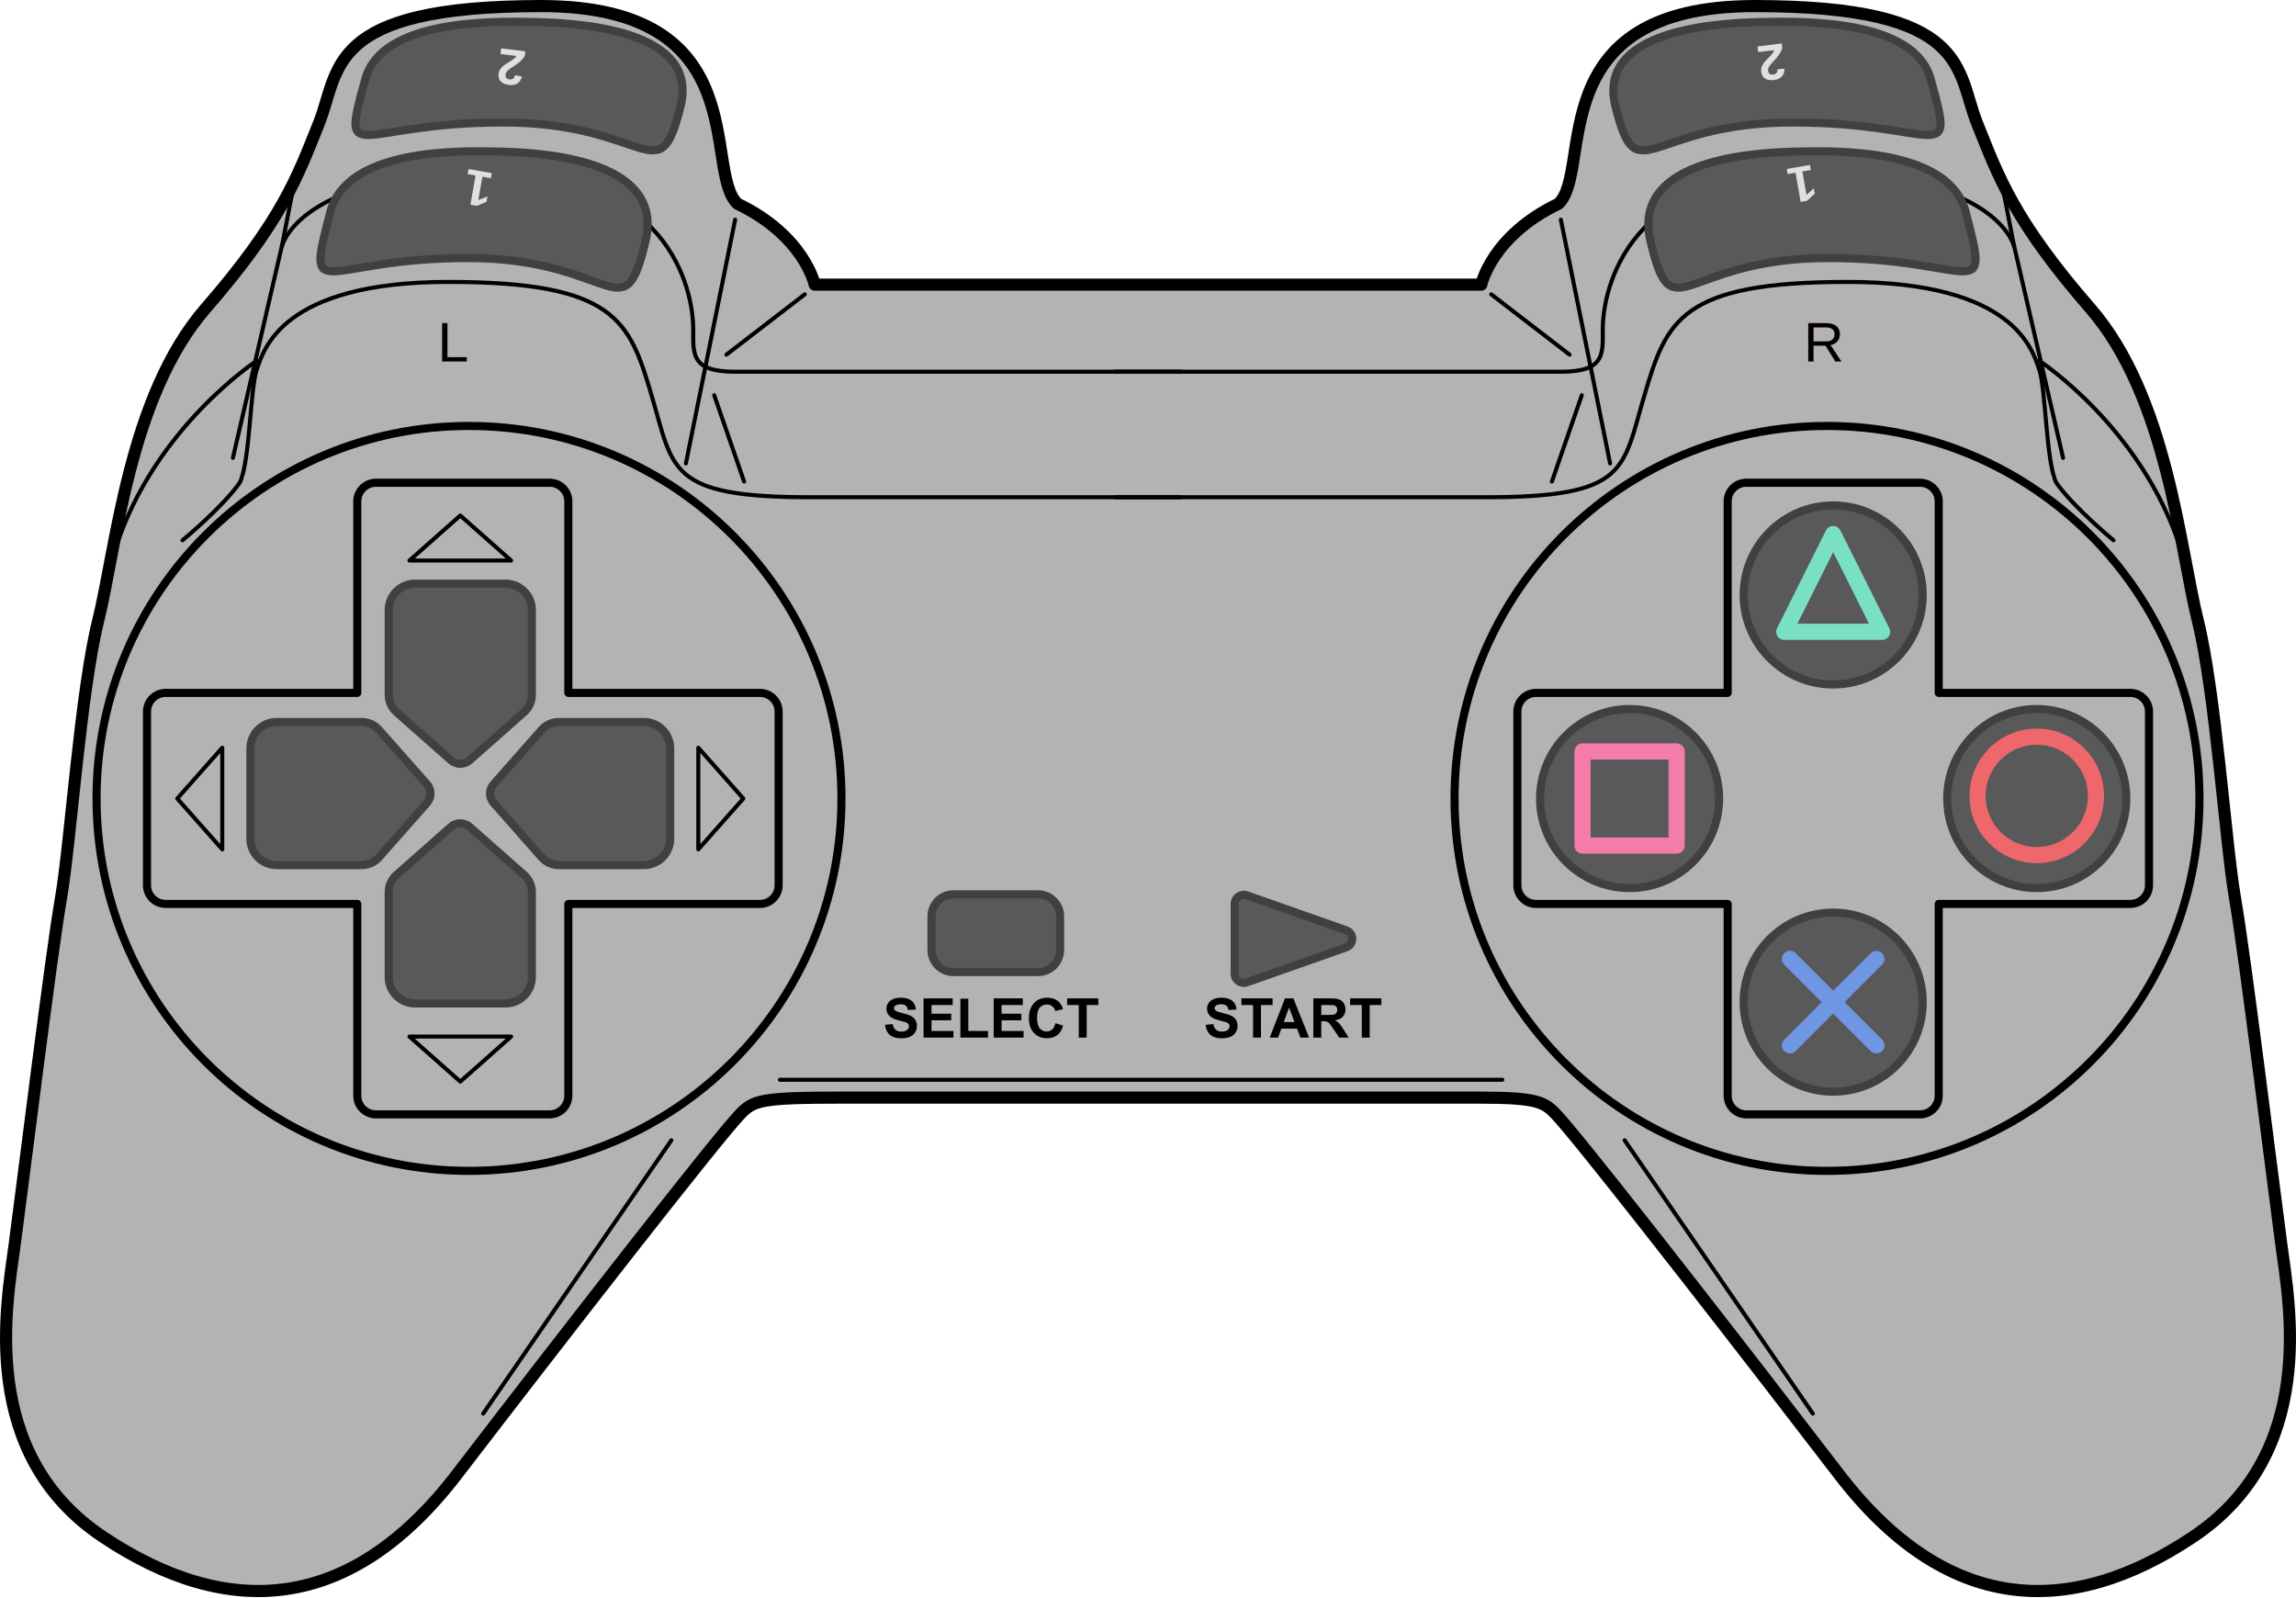
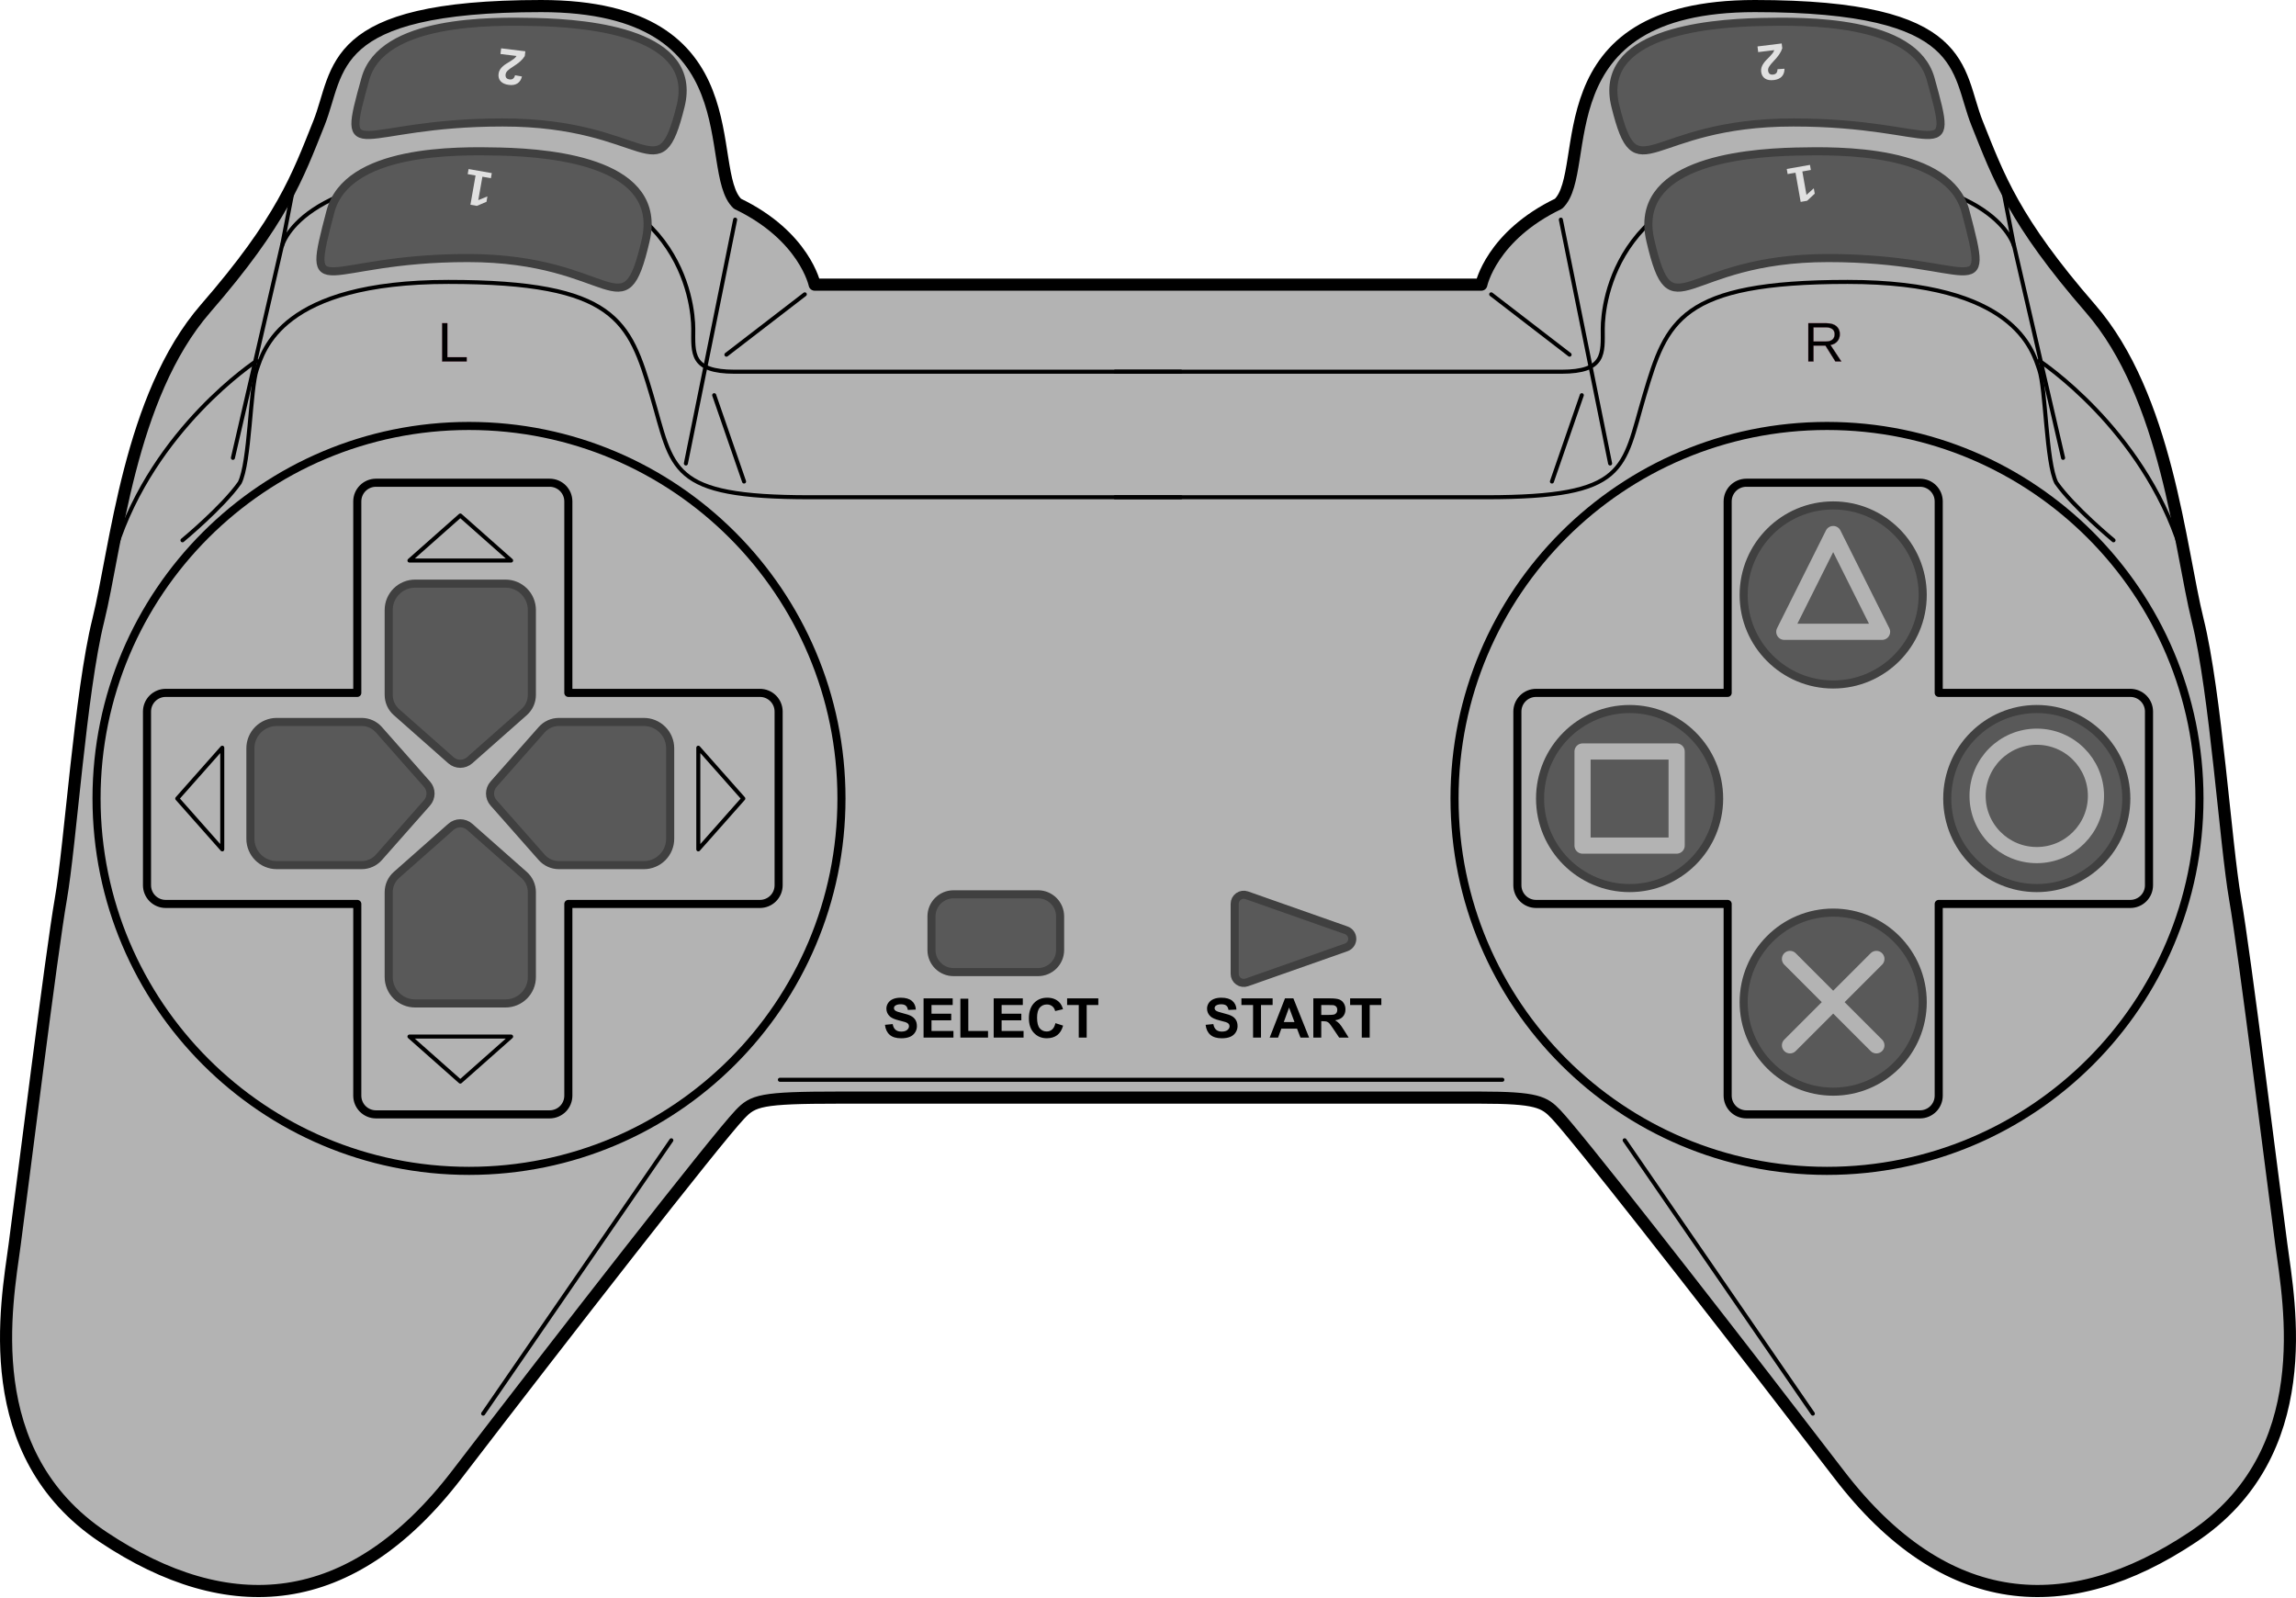
<svg xmlns="http://www.w3.org/2000/svg" width="946.858" height="658.639" viewBox="0 0 11835.725 8232.983" version="1.1" xml:space="preserve" style="clip-rule:evenodd;fill-rule:evenodd;stroke-linecap:round;stroke-linejoin:round;stroke-miterlimit:1.5" id="svg207">
  <defs id="defs211" />
  <g id="g327" transform="translate(-1139.249,-875.841)">
    <path id="Base--Background-" d="m 5465.29,6534 c -405.109,0 -443.787,14.871 -511.634,86.341 -126.362,133.108 -912.097,1142.92 -1458.75,1855.75 -546.654,712.834 -1177.32,754.202 -1824,323 -646.677,-431.203 -497.113,-1201.6 -456,-1508 41.114,-306.399 188.619,-1499.22 238,-1781 49.382,-281.783 100.638,-1065.49 193,-1437 92.363,-371.512 158.273,-1152.75 553,-1607 394.728,-454.247 473.661,-678.27 584,-954 110.34,-275.731 33.858,-605 1146,-605 1112.14,0 831.23,848.344 1012,1019 346.272,166.412 398,417 398,417 h 3436.41 c 0,0 51.728,-250.588 398,-417 180.77,-170.656 -100.143,-1019 1012,-1019 1112.14,0 1035.66,329.269 1146,605 110.34,275.73 189.273,499.753 584,954 394.727,454.246 460.637,1235.49 553,1607 92.363,371.511 143.618,1155.22 193,1437 49.382,281.782 196.886,1474.6 238,1781 41.114,306.398 190.678,1076.8 -456,1508 -646.678,431.202 -1277.35,389.834 -1824,-323 -487.936,-636.268 -1166.35,-1509.14 -1396.32,-1783.97 -27.675,-33.073 -48.855,-57.486 -62.428,-71.783 -60.507,-63.738 -98.797,-86.341 -392.561,-86.341 h -3302.71 z" style="fill:#b3b3b3;stroke:#000000;stroke-width:62.5px" />
    <g id="Base">
      <path d="m 2079.91,3661.09 c 0,0 205.726,-169.78 295,-296.752 52.939,-105.72 53.861,-485.219 88,-583.248 34.14,-98.03 124.145,-452 988,-452 863.856,0 933.092,200.612 1047,584 113.909,383.387 82.114,526 816,526 h 1912.65" style="fill:none;stroke:#000000;stroke-width:20.83px" id="path3" />
      <path d="m 12034.3,3661.09 c 0,0 -205.726,-169.78 -295,-296.752 -52.938,-105.72 -53.86,-485.219 -88,-583.248 -34.14,-98.03 -124.145,-452 -988,-452 -863.855,0 -933.091,200.612 -1047,584 -113.909,383.387 -82.114,526 -816,526 H 6887.65" style="fill:none;stroke:#000000;stroke-width:20.83px" id="path5" />
      <path d="m 2339.91,3236.09 251,-1086 c 0,0 80.11,-386 1069,-386 988.891,0 1053,678.557 1053,806 0,127.442 -14.803,222 214,222 h 2299.65" style="fill:none;stroke:#000000;stroke-width:20.83px" id="path7" />
      <path d="m 11774.3,3236.09 -251,-1086 c 0,0 -80.109,-386 -1069,-386 -988.891,0 -1053,678.557 -1053,806 0,127.442 14.804,222 -214,222 H 6887.65" style="fill:none;stroke:#000000;stroke-width:20.83px" id="path9" />
      <path d="m 4674.91,3265.09 254,-1257" style="fill:none;stroke:#000000;stroke-width:20.83px" id="path11" />
      <path d="m 9439.31,3265.09 -254,-1257" style="fill:none;stroke:#000000;stroke-width:20.83px" id="path13" />
      <path d="m 4883.91,2704.09 404,-311" style="fill:none;stroke:#000000;stroke-width:20.83px" id="path15" />
      <path d="m 9230.31,2704.09 -404,-311" style="fill:none;stroke:#000000;stroke-width:20.83px" id="path17" />
      <path d="m 4820.91,2913.09 154,445" style="fill:none;stroke:#000000;stroke-width:20.83px" id="path19" />
      <path d="m 9293.31,2913.09 -154,445" style="fill:none;stroke:#000000;stroke-width:20.83px" id="path21" />
      <path d="m 2461.91,2736.09 c 0,0 -530.356,346.987 -727,968" style="fill:none;stroke:#000000;stroke-width:20.83px" id="path23" />
      <path d="m 11652.3,2736.09 c 0,0 530.357,346.987 727,968" style="fill:none;stroke:#000000;stroke-width:20.83px" id="path25" />
      <path d="m 2592.91,2143.09 67,-345" style="fill:none;stroke:#000000;stroke-width:20.83px" id="path27" />
      <path d="m 11521.3,2143.09 -67,-345" style="fill:none;stroke:#000000;stroke-width:20.83px" id="path29" />
      <path d="m 3629.91,8163.09 970,-1409" style="fill:none;stroke:#000000;stroke-width:20.83px" id="path31" />
      <path d="m 10484.3,8163.09 -970,-1409" style="fill:none;stroke:#000000;stroke-width:20.83px" id="path33" />
      <path d="m 5159.65,6442 h 3724" style="fill:none;stroke:#000000;stroke-width:20.83px" id="path35" />
      <circle cx="3556.91" cy="4991.63" r="1920" style="fill:none;stroke:#000000;stroke-width:41.67px" id="circle37" />
      <circle cx="10557.3" cy="4991.63" r="1920" style="fill:none;stroke:#000000;stroke-width:41.67px" id="circle39" />
      <path d="m 4069.02,4447.63 v -986.947 c 0,-53.208 -43.133,-96.34 -96.34,-96.34 h -895.32 c -53.207,0 -96.34,43.132 -96.34,96.34 v 986.947 h -987.66 c -25.551,0 -50.055,10.15 -68.123,28.217 -18.067,18.068 -28.217,42.572 -28.217,68.123 v 895.32 c 0,25.551 10.15,50.055 28.217,68.123 18.068,18.067 42.572,28.217 68.123,28.217 h 987.66 v 988.372 c 0,25.551 10.15,50.056 28.217,68.123 18.068,18.067 42.572,28.218 68.123,28.218 h 895.32 c 25.551,0 50.055,-10.151 68.123,-28.218 18.067,-18.067 28.217,-42.572 28.217,-68.123 V 5535.63 h 987.66 c 25.551,0 50.055,-10.15 68.123,-28.217 18.067,-18.068 28.217,-42.572 28.217,-68.123 v -895.32 c 0,-25.551 -10.15,-50.055 -28.217,-68.123 -18.068,-18.067 -42.572,-28.217 -68.123,-28.217 z" style="fill:none;stroke:#000000;stroke-width:41.67px" id="path41" />
      <path d="m 10045.2,4447.63 c 0,0 0,-721.659 0,-986.947 0,-53.208 43.133,-96.34 96.341,-96.34 206.346,0 688.973,0 895.319,0 53.208,0 96.34,43.132 96.34,96.34 v 986.947 h 987.66 c 25.551,0 50.056,10.15 68.123,28.217 18.067,18.068 28.217,42.572 28.217,68.123 0,206.347 0,688.973 0,895.32 0,25.551 -10.15,50.055 -28.217,68.123 -18.067,18.067 -42.572,28.217 -68.123,28.217 -265.411,0 -987.66,0 -987.66,0 0,0 0,722.838 0,988.372 0,25.551 -10.15,50.056 -28.217,68.123 -18.067,18.067 -42.572,28.218 -68.123,28.218 h -895.319 c -25.551,0 -50.056,-10.151 -68.123,-28.218 -18.067,-18.067 -28.218,-42.572 -28.218,-68.123 V 5535.63 h -987.659 c -25.551,0 -50.056,-10.15 -68.123,-28.217 -18.067,-18.068 -28.218,-42.572 -28.218,-68.123 v -895.32 c 0,-25.551 10.151,-50.055 28.218,-68.123 18.067,-18.067 42.572,-28.217 68.123,-28.217 z" style="fill:none;stroke:#000000;stroke-width:41.67px" id="path43" />
    </g>
    <g id="Duckstation-Logo">
      <g id="Duck">
        <g id="Camada2" />
      </g>
    </g>
    <g id="Controle">
      <g id="D-Pad">
        <g id="D-Pad1">
          <g id="Botões">
            <path d="m 3931.66,5295.54 c 22.468,25.431 54.769,39.995 88.703,39.995 96.047,0 300.757,0 437.818,0 36.02,0 70.565,-14.309 96.035,-39.779 25.47,-25.47 39.779,-60.015 39.779,-96.035 V 4733.35 c 0,-36.02 -14.309,-70.565 -39.779,-96.035 -25.47,-25.471 -60.015,-39.78 -96.035,-39.78 h -437.818 c -33.934,0 -66.235,14.565 -88.703,39.996 -60.337,68.296 -183.002,207.14 -248.009,280.722 -24.364,27.578 -24.364,68.987 0,96.565 65.007,73.582 187.672,212.426 248.009,280.722 z" style="fill:#595959;stroke:#404040;stroke-width:41.67px" id="path117" />
            <path d="m 3182.99,5386.2 c -25.43,22.467 -39.995,54.769 -39.995,88.702 0,96.048 0,300.758 0,437.818 0,36.02 14.309,70.565 39.779,96.035 25.47,25.47 60.015,39.779 96.035,39.779 h 466.372 c 36.02,0 70.565,-14.309 96.035,-39.779 25.47,-25.47 39.779,-60.015 39.779,-96.035 v -437.818 c 0,-33.933 -14.565,-66.235 -39.995,-88.702 -68.297,-60.338 -207.141,-183.002 -280.723,-248.01 -27.578,-24.364 -68.986,-24.364 -96.564,0 -73.582,65.008 -212.426,187.672 -280.723,248.01 z" style="fill:#595959;stroke:#404040;stroke-width:41.67px" id="path119" />
            <path d="m 3092.34,5295.54 c -22.468,25.431 -54.769,39.995 -88.703,39.995 -96.047,0 -300.757,0 -437.818,0 -36.02,0 -70.565,-14.309 -96.035,-39.779 -25.47,-25.47 -39.779,-60.015 -39.779,-96.035 V 4733.35 c 0,-36.02 14.309,-70.565 39.779,-96.035 25.47,-25.471 60.015,-39.78 96.035,-39.78 h 437.818 c 33.934,0 66.235,14.565 88.703,39.996 60.337,68.296 183.002,207.14 248.009,280.722 24.364,27.578 24.364,68.987 0,96.565 -65.007,73.582 -187.672,212.426 -248.009,280.722 z" style="fill:#595959;stroke:#404040;stroke-width:41.67px" id="path121" />
            <path d="m 3182.99,4546.87 c -25.43,-22.467 -39.995,-54.769 -39.995,-88.703 V 4020.35 c 0,-36.02 14.309,-70.565 39.779,-96.035 25.47,-25.471 60.015,-39.78 96.035,-39.78 h 466.372 c 36.02,0 70.565,14.309 96.035,39.78 25.47,25.47 39.779,60.015 39.779,96.035 v 437.817 c 0,33.934 -14.565,66.236 -39.995,88.703 -68.297,60.338 -207.141,183.002 -280.723,248.01 -27.578,24.364 -68.986,24.364 -96.564,0 -73.582,-65.008 -212.426,-187.672 -280.723,-248.01 z" style="fill:#595959;stroke:#404040;stroke-width:41.67px" id="path123" />
          </g>
          <path d="m 4971,4992.34 -232,262 v -524 z" style="fill:none;stroke:#000000;stroke-width:20.83px" id="path126" />
          <path d="m 2053,4992.34 232,262 v -524 z" style="fill:none;stroke:#000000;stroke-width:20.83px" id="path128" />
          <path d="m 3512,6451.34 -262,-232 h 524 z" style="fill:none;stroke:#000000;stroke-width:20.83px" id="path130" />
          <path d="m 3512,3533.34 -262,232 h 524 z" style="fill:none;stroke:#000000;stroke-width:20.83px" id="path132" />
        </g>
      </g>
      <g id="Botões1">
        <path id="L1" d="m 3716.46,1657.09 c -224.79,-5.299 -789,-13 -874,310 -131.822,500.923 -48.891,239 708,239 756.89,0 803.273,397.046 917,-90 92,-394 -454,-452 -751,-459 z" style="fill:#595959;stroke:#404040;stroke-width:41.67px" />
        <g transform="rotate(-170.036,6661.233,4228.163)" id="g139">
          <text x="10012.2" y="6134.16" style="font-weight:700;font-size:261.061px;font-family:Arial-BoldMT, Arial, sans-serif;fill:#e0e0e0" id="text137">1</text>
        </g>
        <path id="R1" d="m 10397.8,1657.09 c 224.789,-5.299 789,-13 874,310 131.822,500.923 48.891,239 -708,239 -756.891,0 -803.274,397.046 -917,-90 -92,-394 454,-452 751,-459 z" style="fill:#595959;stroke:#404040;stroke-width:41.67px" />
        <g transform="rotate(170,14116.687,3018.098)" id="g144">
          <text x="17467.699" y="4924.1" style="font-weight:700;font-size:261.061px;font-family:Arial-BoldMT, Arial, sans-serif;fill:#e0e0e0" id="text142">1</text>
        </g>
        <path id="L2" d="m 3896.92,989.163 c -224.789,-4.999 -789,-12.266 -874,292.496 -131.822,472.639 -48.891,225.505 708,225.505 756.891,0 803.274,374.627 917,-84.919 92,-371.753 -454,-426.478 -751,-433.082 z" style="fill:#595959;stroke:#404040;stroke-width:41.67px" />
        <g transform="rotate(-173,6950.113,3441.565)" id="g149">
          <text x="10301.1" y="5347.56" style="font-weight:700;font-size:261.061px;font-family:Arial-BoldMT, Arial, sans-serif;fill:#e0e0e0" id="text147">2</text>
        </g>
        <path id="R2" d="m 10217.3,989.163 c 224.79,-4.999 789,-12.266 874,292.496 131.822,472.639 48.891,225.505 -708,225.505 -756.891,0 -803.273,374.627 -917,-84.919 -92,-371.753 454,-426.478 751,-433.082 z" style="fill:#595959;stroke:#404040;stroke-width:41.67px" />
        <g transform="rotate(173,13891.026,2582.207)" id="g154">
          <text x="17242" y="4488.21" style="font-weight:700;font-size:261.061px;font-family:Arial-BoldMT, Arial, sans-serif;fill:#e0e0e0" id="text152">2</text>
        </g>
      </g>
      <g id="Botões2">
        <circle cx="9539.7" cy="4992.34" r="461.5" style="fill:#595959;stroke:#404040;stroke-width:41.67px" id="circle157" />
        <path d="m 11050.7,3942.84 c 0,254.708 -206.791,461.5 -461.5,461.5 -254.708,0 -461.5,-206.792 -461.5,-461.5 0,-254.709 206.792,-461.5 461.5,-461.5 254.709,0 461.5,206.791 461.5,461.5 z" style="fill:#595959;stroke:#404040;stroke-width:41.67px" id="path159" />
        <circle cx="11638.7" cy="4992.34" r="461.5" style="fill:#595959;stroke:#404040;stroke-width:41.67px" id="circle161" />
        <path d="m 11050.7,6041.84 c 0,254.708 -206.791,461.5 -461.5,461.5 -254.708,0 -461.5,-206.792 -461.5,-461.5 0,-254.709 206.792,-461.5 461.5,-461.5 254.709,0 461.5,206.791 461.5,461.5 z" style="fill:#595959;stroke:#404040;stroke-width:41.67px" id="path163" />
        <g id="X">
-           <path d="m 10811.9,5819.15 -445.385,445.385" style="fill:none;stroke:#6f97e3;stroke-width:83.33px" id="path165" />
-           <path d="m 10366.5,5819.15 445.385,445.385" style="fill:none;stroke:#6f97e3;stroke-width:83.33px" id="path167" />
+           <path d="m 10811.9,5819.15 -445.385,445.385" style="fill:none;stroke:#b3b3b3;stroke-width:83.33px" id="path165" />
+           <path d="m 10366.5,5819.15 445.385,445.385" style="fill:none;stroke:#b3b3b3;stroke-width:83.33px" id="path167" />
        </g>
-         <path d="m 10589.2,3628.81 252,504 h -504 z" style="fill:none;stroke:#7ae0c4;stroke-width:83.33px" id="path170" />
-         <circle cx="11638.7" cy="4978.68" r="305.126" style="fill:none;stroke:#ee676b;stroke-width:83.33px" id="circle172" />
-         <rect x="9297.17" y="4749.81" width="485.071" height="485.071" style="fill:none;stroke:#f37caa;stroke-width:83.33px" id="rect174" />
+         <path d="m 10589.2,3628.81 252,504 h -504 z" style="fill:none;stroke:#b3b3b3;stroke-width:83.33px" id="path170" />
+         <circle cx="11638.7" cy="4978.68" r="305.126" style="fill:none;stroke:#b3b3b3;stroke-width:83.33px" id="circle172" />
+         <rect x="9297.17" y="4749.81" width="485.071" height="485.071" style="fill:none;stroke:#b3b3b3;stroke-width:83.33px" id="rect174" />
      </g>
      <g id="Botões-Centrais">
        <path id="Select" d="m 6604,5599.73 c 0,-62.812 -50.919,-113.731 -113.731,-113.731 -121.75,0 -313.788,0 -435.538,0 -62.812,0 -113.731,50.919 -113.731,113.731 v 173.538 c 0,62.812 50.919,113.731 113.731,113.731 h 435.538 c 62.812,0 113.731,-50.919 113.731,-113.731 z" style="fill:#595959;stroke:#404040;stroke-width:41.67px" />
        <path id="Start" d="m 8078.86,5671.43 c 18.696,6.583 31.202,24.247 31.202,44.068 0,19.821 -12.506,37.485 -31.202,44.068 -150.687,53.064 -397.808,140.086 -512.618,180.515 -14.296,5.034 -30.146,2.821 -42.516,-5.938 -12.37,-8.758 -19.723,-22.973 -19.723,-38.13 0,-94.325 0,-266.705 0,-361.03 0,-15.157 7.353,-29.372 19.723,-38.13 12.37,-8.759 28.22,-10.972 42.516,-5.938 114.81,40.429 361.931,127.451 512.618,180.515 z" style="fill:#595959;stroke:#404040;stroke-width:41.67px" />
      </g>
      <text id="L" x="3394.97" y="2739.28" style="font-size:286.779px;font-family:ArialMT, Arial, sans-serif;stroke:#63112e;stroke-width:1px;stroke-linecap:butt;stroke-miterlimit:2">L</text>
      <text id="R" x="10437.5" y="2739.28" style="font-size:286.779px;font-family:ArialMT, Arial, sans-serif;stroke:#63112e;stroke-width:1px;stroke-linecap:butt;stroke-miterlimit:2">R</text>
      <g id="Select1">
        <path d="m 5701.16,6158.8 39.778,-3.86 c 2.394,13.328 7.251,23.117 14.571,29.367 7.321,6.25 17.196,9.375 29.627,9.375 13.167,0 23.089,-2.78 29.765,-8.341 6.676,-5.561 10.013,-12.064 10.013,-19.509 0,-4.78 -1.404,-8.847 -4.212,-12.202 -2.809,-3.355 -7.712,-6.273 -14.71,-8.755 -4.788,-1.654 -15.699,-4.595 -32.734,-8.823 -21.915,-5.423 -37.292,-12.087 -46.132,-19.992 -12.431,-11.121 -18.646,-24.679 -18.646,-40.672 0,-10.294 2.923,-19.922 8.77,-28.884 5.847,-8.961 14.273,-15.786 25.276,-20.474 11.004,-4.687 24.286,-7.031 39.848,-7.031 25.414,0 44.543,5.561 57.388,16.682 12.845,11.122 19.59,25.966 20.235,44.533 l -40.884,1.792 c -1.749,-10.386 -5.501,-17.854 -11.256,-22.404 -5.755,-4.55 -14.388,-6.825 -25.898,-6.825 -11.878,0 -21.178,2.436 -27.9,7.308 -4.327,3.125 -6.491,7.307 -6.491,12.546 0,4.779 2.025,8.87 6.077,12.27 5.156,4.32 17.679,8.824 37.568,13.512 19.89,4.687 34.599,9.536 44.129,14.545 9.531,5.01 16.989,11.857 22.376,20.543 5.386,8.686 8.08,19.417 8.08,32.193 0,11.581 -3.223,22.427 -9.669,32.538 -6.445,10.11 -15.561,17.624 -27.347,22.542 -11.786,4.917 -26.473,7.376 -44.06,7.376 -25.598,0 -45.257,-5.906 -58.977,-17.717 -13.72,-11.811 -21.915,-29.022 -24.585,-51.633 z" style="fill-rule:nonzero" id="path182" />
        <path d="m 5900.19,6224.57 v -202.119 h 150.135 v 34.192 h -109.252 v 44.808 h 101.656 v 34.054 h -101.656 v 55.011 h 113.12 v 34.054 z" style="fill-rule:nonzero" id="path184" />
        <path d="m 6089.96,6224.57 v -200.465 h 40.883 v 166.411 h 101.656 v 34.054 z" style="fill-rule:nonzero" id="path186" />
        <path d="m 6261.64,6224.57 v -202.119 h 150.136 v 34.192 h -109.253 v 44.808 h 101.656 v 34.054 h -101.656 v 55.011 h 113.12 v 34.054 z" style="fill-rule:nonzero" id="path188" />
        <path d="m 6579.87,6150.25 39.64,12.547 c -6.077,22.059 -16.183,38.443 -30.317,49.151 -14.134,10.708 -32.067,16.062 -53.798,16.062 -26.887,0 -48.986,-9.169 -66.297,-27.505 -17.311,-18.337 -25.966,-43.407 -25.966,-75.209 0,-33.641 8.701,-59.767 26.104,-78.38 17.403,-18.613 40.285,-27.919 68.646,-27.919 24.769,0 44.888,7.307 60.358,21.922 9.208,8.639 16.114,21.048 20.718,37.225 l -40.469,9.651 c -2.394,-10.478 -7.39,-18.751 -14.986,-24.817 -7.597,-6.066 -16.828,-9.1 -27.693,-9.1 -15.009,0 -27.187,5.377 -36.533,16.131 -9.346,10.754 -14.019,28.172 -14.019,52.254 0,25.552 4.604,43.751 13.812,54.597 9.208,10.846 21.178,16.268 35.911,16.268 10.866,0 20.212,-3.446 28.038,-10.34 7.827,-6.893 13.444,-17.739 16.851,-32.538 z" style="fill-rule:nonzero" id="path190" />
        <path d="m 6700.17,6224.57 v -167.927 h -60.082 v -34.192 h 160.909 v 34.192 h -59.944 v 167.927 z" style="fill-rule:nonzero" id="path192" />
      </g>
      <g id="Start1">
        <path d="m 7354.14,6158.8 39.779,-3.86 c 2.394,13.328 7.251,23.117 14.571,29.367 7.321,6.25 17.196,9.375 29.627,9.375 13.167,0 23.089,-2.78 29.765,-8.341 6.675,-5.561 10.013,-12.064 10.013,-19.509 0,-4.78 -1.404,-8.847 -4.212,-12.202 -2.809,-3.355 -7.712,-6.273 -14.71,-8.755 -4.788,-1.654 -15.7,-4.595 -32.734,-8.823 -21.915,-5.423 -37.293,-12.087 -46.132,-19.992 -12.431,-11.121 -18.646,-24.679 -18.646,-40.672 0,-10.294 2.923,-19.922 8.77,-28.884 5.847,-8.961 14.273,-15.786 25.276,-20.474 11.004,-4.687 24.286,-7.031 39.847,-7.031 25.414,0 44.544,5.561 57.389,16.682 12.845,11.122 19.59,25.966 20.235,44.533 l -40.884,1.792 c -1.749,-10.386 -5.502,-17.854 -11.257,-22.404 -5.754,-4.55 -14.387,-6.825 -25.897,-6.825 -11.878,0 -21.178,2.436 -27.9,7.308 -4.328,3.125 -6.492,7.307 -6.492,12.546 0,4.779 2.026,8.87 6.078,12.27 5.156,4.32 17.679,8.824 37.568,13.512 19.889,4.687 34.599,9.536 44.129,14.545 9.53,5.01 16.989,11.857 22.376,20.543 5.386,8.686 8.08,19.417 8.08,32.193 0,11.581 -3.223,22.427 -9.669,32.538 -6.445,10.11 -15.561,17.624 -27.347,22.542 -11.787,4.917 -26.473,7.376 -44.061,7.376 -25.598,0 -45.257,-5.906 -58.976,-17.717 -13.72,-11.811 -21.915,-29.022 -24.586,-51.633 z" style="fill-rule:nonzero" id="path195" />
        <path d="m 7598.75,6224.57 v -167.927 h -60.082 v -34.192 h 160.909 v 34.192 h -59.944 v 167.927 z" style="fill-rule:nonzero" id="path197" />
        <path d="m 7887.55,6224.57 h -44.474 l -17.679,-45.911 h -80.938 l -16.713,45.911 h -43.369 l 78.866,-202.119 h 43.231 z m -75.275,-79.965 -27.9,-75.002 -27.348,75.002 z" style="fill-rule:nonzero" id="path199" />
        <path d="m 7909.38,6224.57 v -202.119 h 86.048 c 21.639,0 37.362,1.815 47.168,5.446 9.807,3.63 17.657,10.087 23.55,19.371 5.893,9.283 8.839,19.899 8.839,31.848 0,15.166 -4.466,27.689 -13.397,37.57 -8.932,9.881 -22.284,16.108 -40.055,18.681 8.84,5.148 16.137,10.8 21.892,16.959 5.755,6.158 13.513,17.096 23.273,32.813 l 24.723,39.431 h -48.894 l -29.557,-43.981 c -10.497,-15.717 -17.68,-25.621 -21.547,-29.711 -3.867,-4.09 -7.965,-6.894 -12.293,-8.41 -4.327,-1.517 -11.187,-2.275 -20.579,-2.275 h -8.288 v 84.377 z m 40.883,-116.639 h 30.249 c 19.613,0 31.859,-0.827 36.739,-2.482 4.881,-1.654 8.702,-4.503 11.464,-8.548 2.763,-4.044 4.144,-9.099 4.144,-15.166 0,-6.801 -1.819,-12.293 -5.456,-16.475 -3.637,-4.182 -8.77,-6.825 -15.4,-7.928 -3.315,-0.459 -13.26,-0.689 -29.834,-0.689 h -31.906 z" style="fill-rule:nonzero" id="path201" />
        <path d="m 8159.1,6224.57 v -167.927 h -60.082 v -34.192 h 160.909 v 34.192 h -59.944 v 167.927 z" style="fill-rule:nonzero" id="path203" />
      </g>
    </g>
  </g>
</svg>
